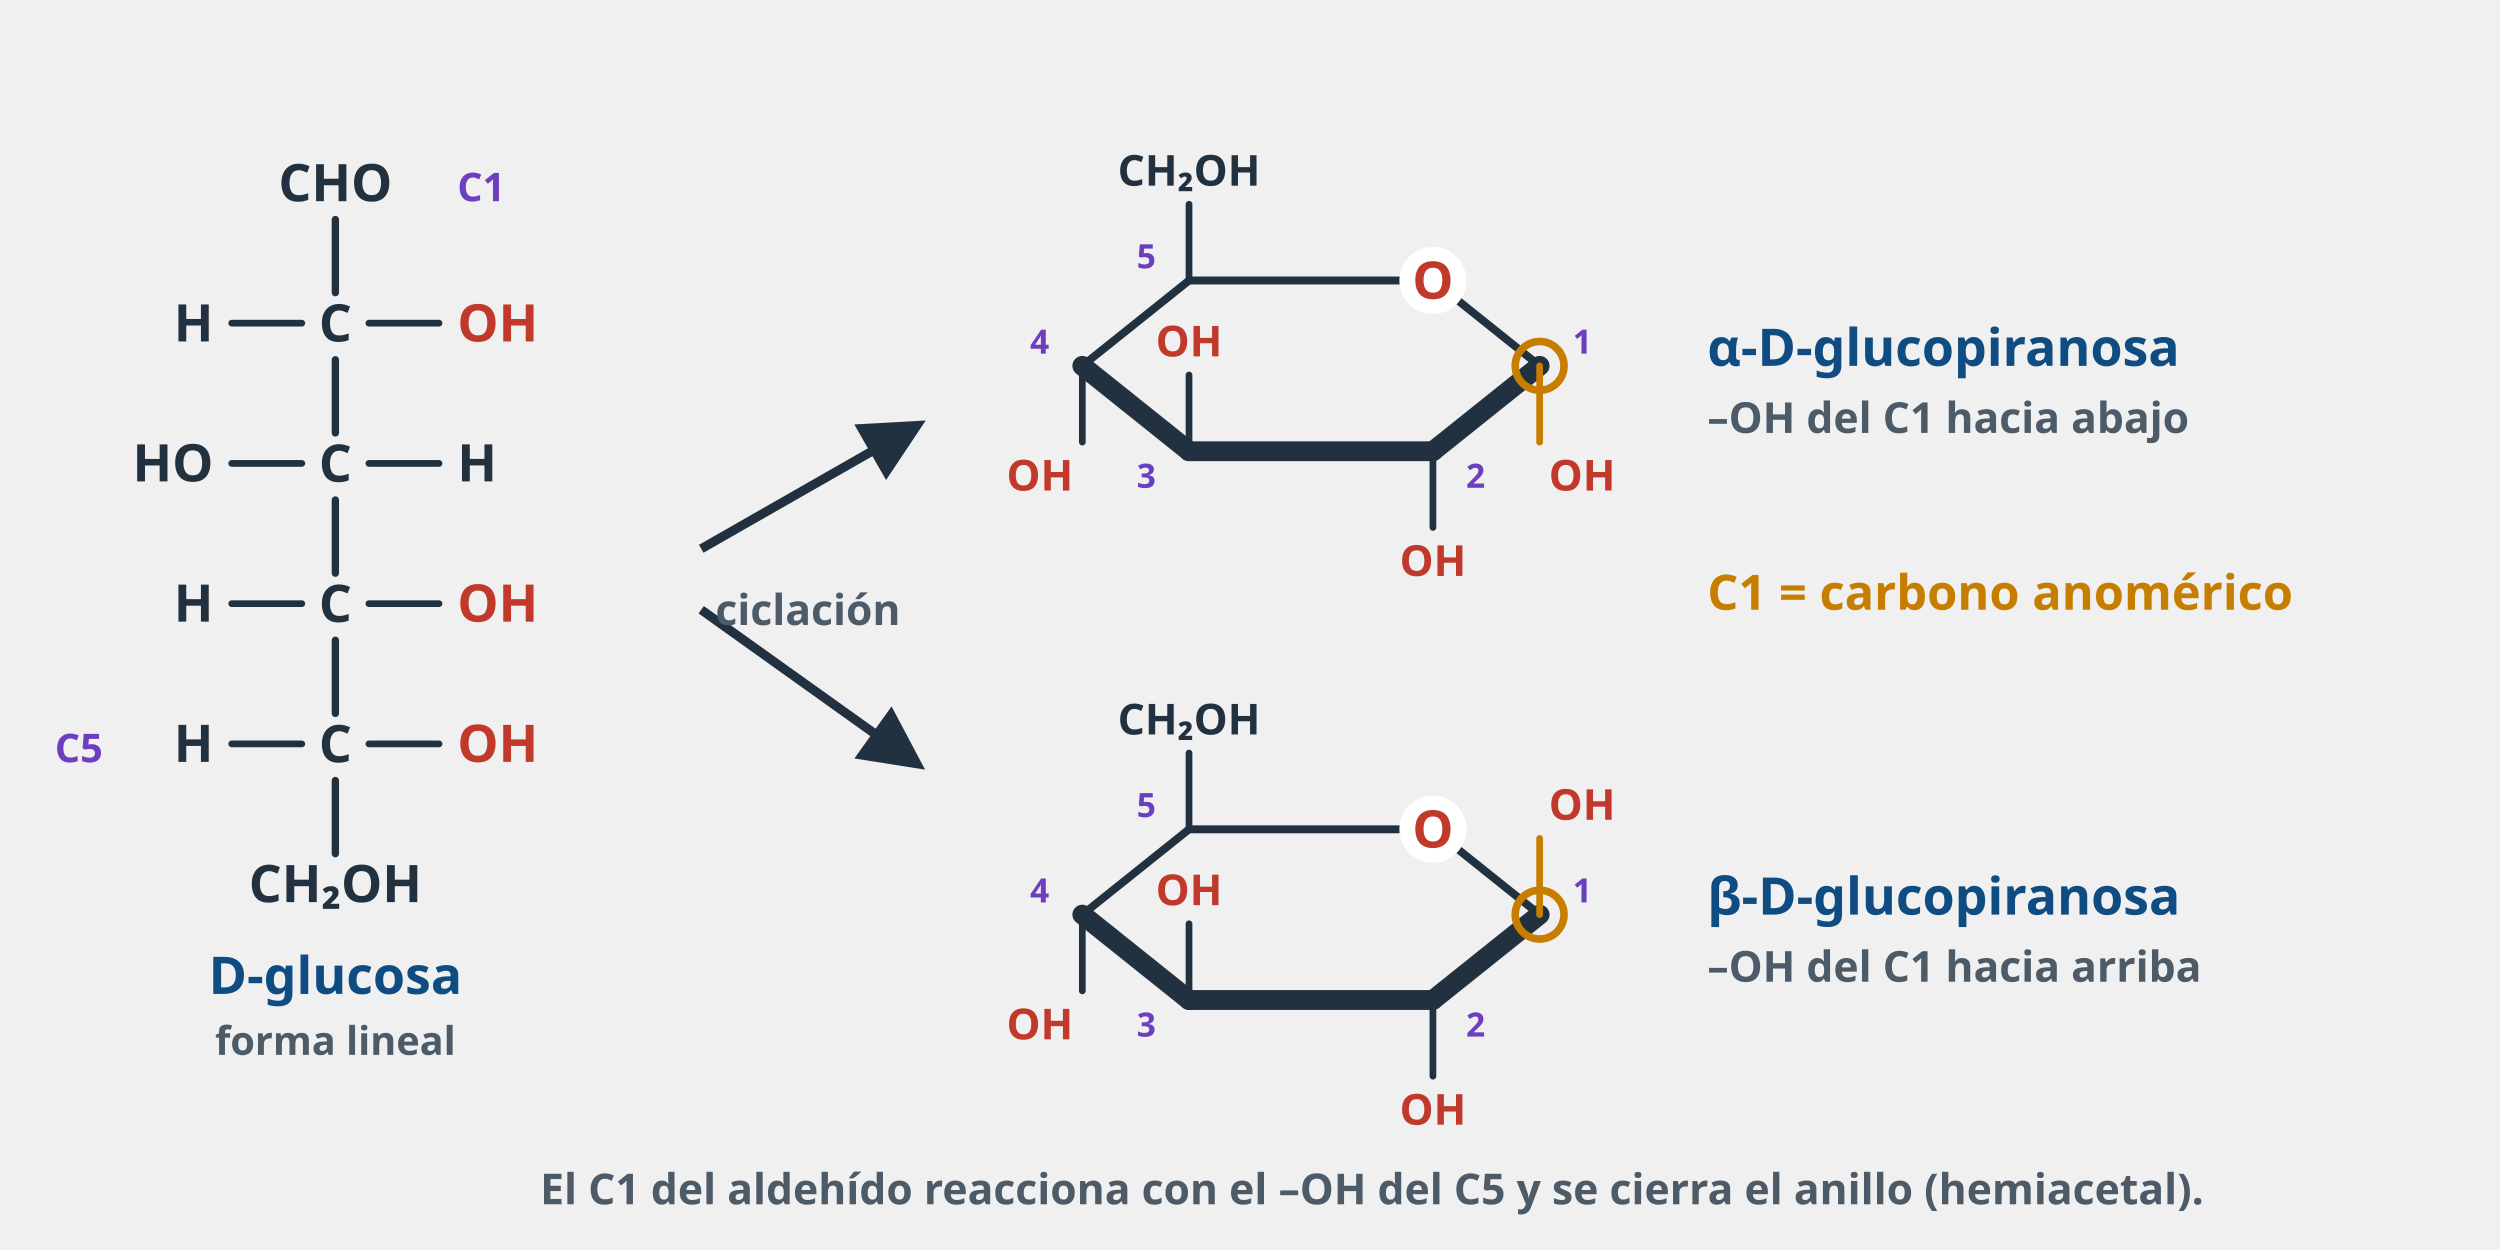
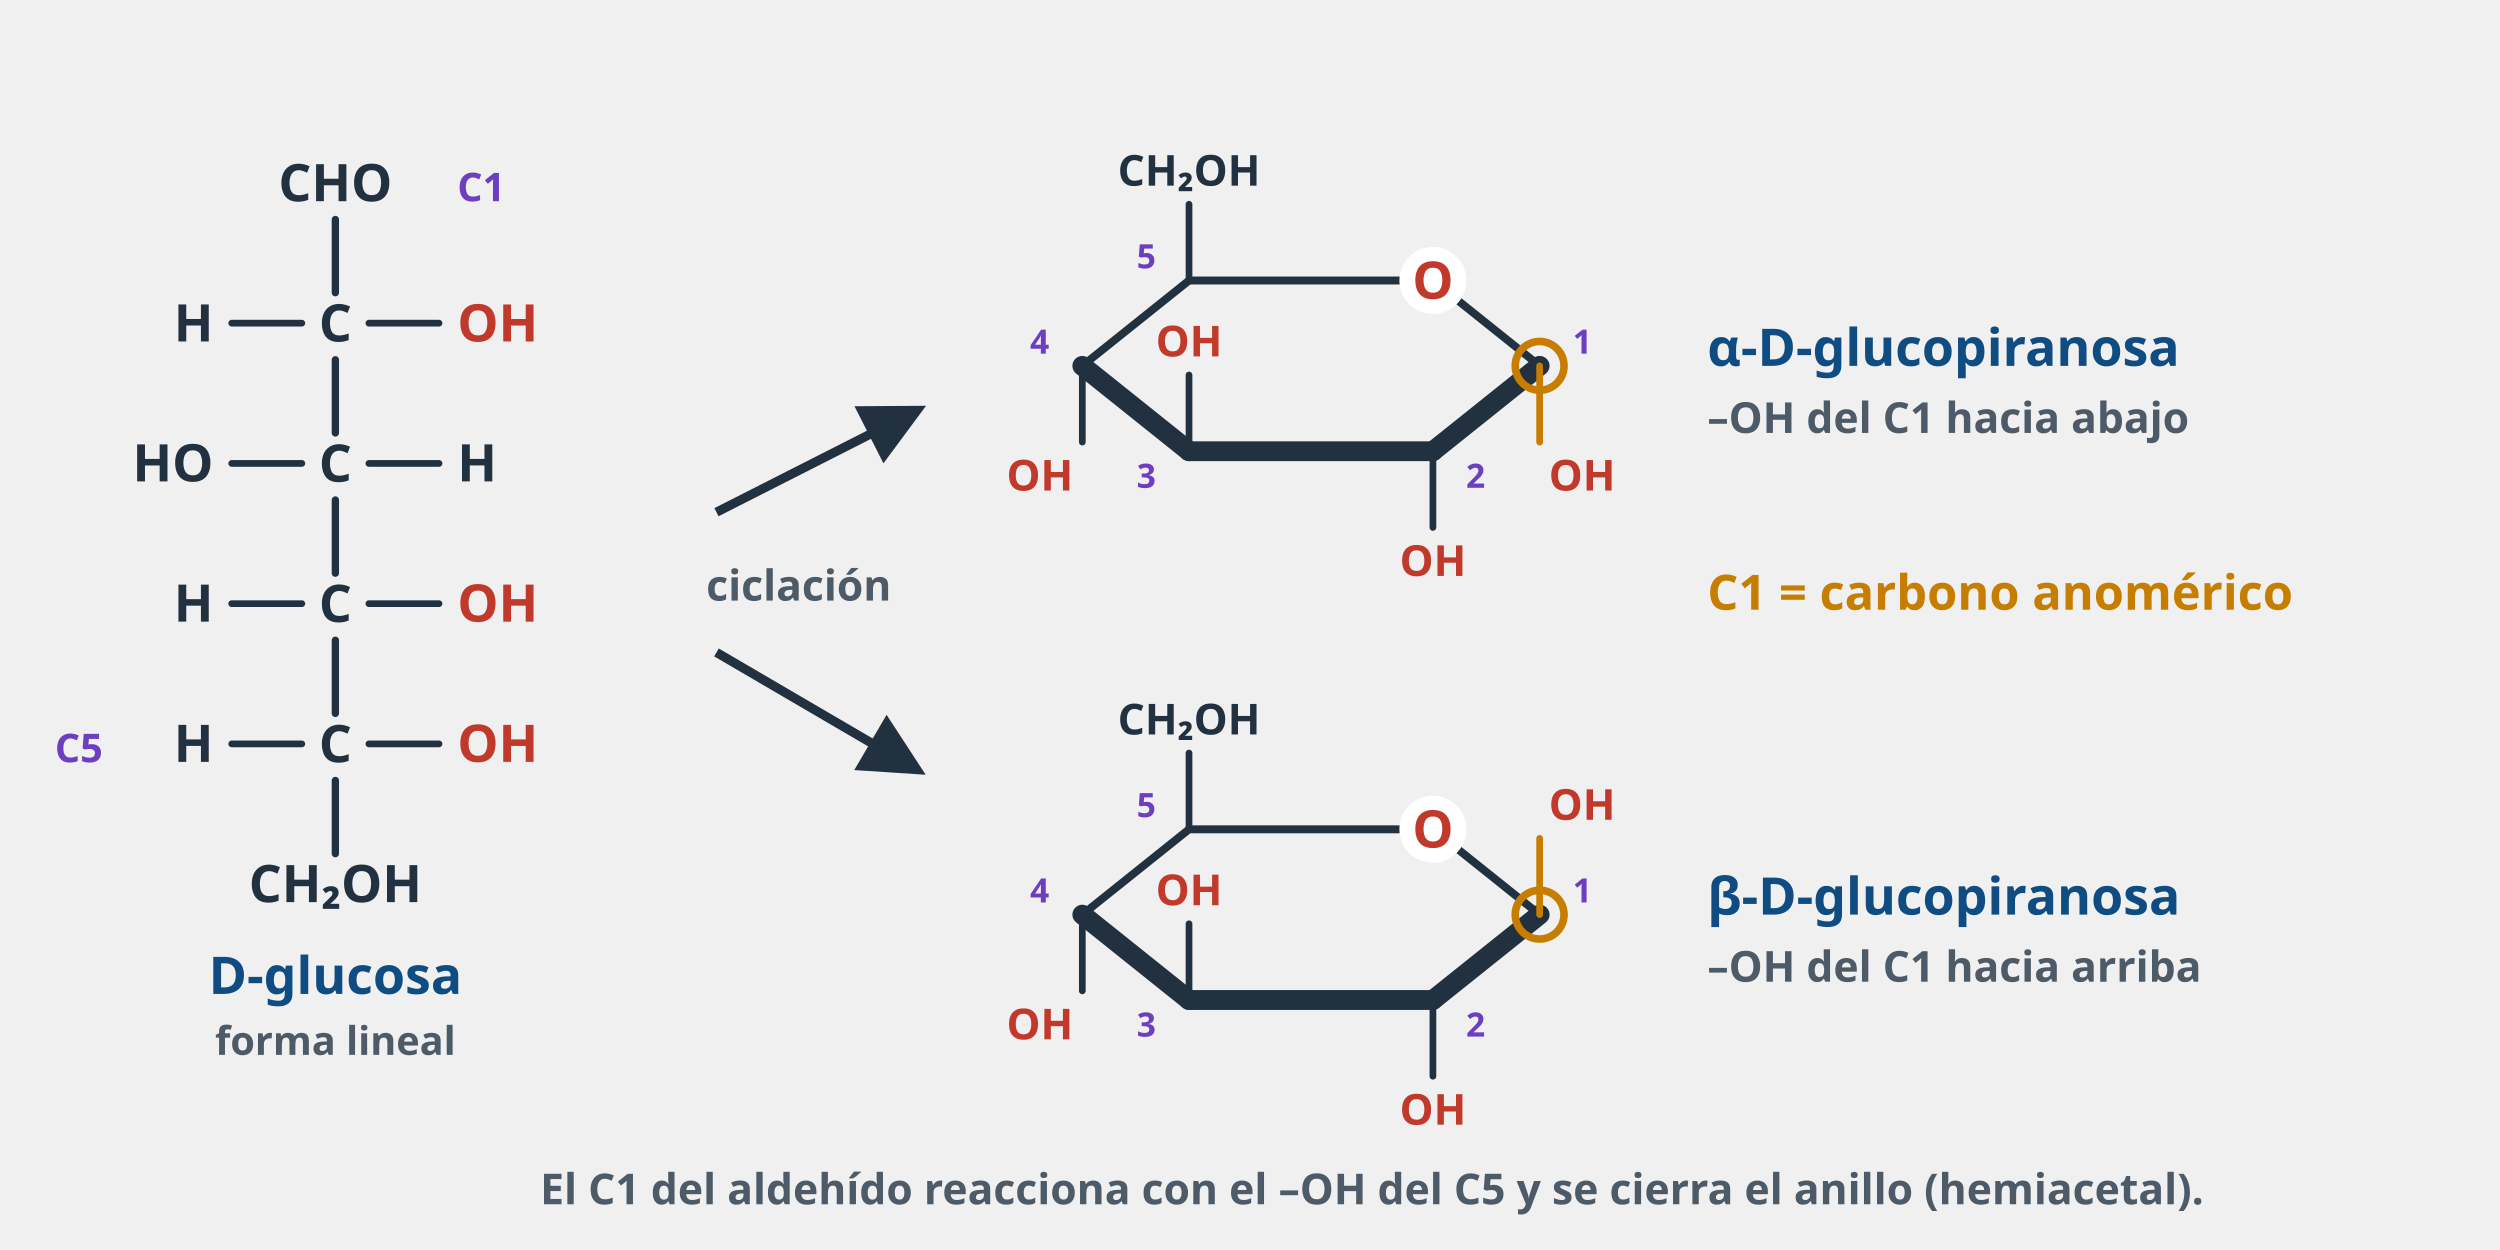
<svg xmlns="http://www.w3.org/2000/svg" viewBox="0 0 820 410" role="img" font-family="Nunito, 'Segoe UI', system-ui, sans-serif">
  <defs>
    <marker id="fl" viewBox="0 0 10 10" refX="8" refY="5" markerWidth="7" markerHeight="7" orient="auto-start-reverse">
      <path d="M0,0 L10,5 L0,10 z" fill="#2a7fc1" />
    </marker>
    <marker id="fk" viewBox="0 0 10 10" refX="8" refY="5" markerWidth="7" markerHeight="7" orient="auto-start-reverse">
      <path d="M0,0 L10,5 L0,10 z" fill="#22313f" />
    </marker>
    <radialGradient id="gO" cx="35%" cy="35%" r="70%">
      <stop offset="0" stop-color="#f08a7e" />
      <stop offset="1" stop-color="#c0392b" />
    </radialGradient>
    <radialGradient id="gH" cx="35%" cy="35%" r="70%">
      <stop offset="0" stop-color="#ffffff" />
      <stop offset="1" stop-color="#d5dde3" />
    </radialGradient>
  </defs>
  <text x="110.0" y="66.0" font-size="17" text-anchor="middle" font-weight="800" fill="#22313f">CHO</text>
  <line x1="110.0" y1="72.0" x2="110.0" y2="96.0" stroke="#22313f" stroke-width="2.4" stroke-linecap="round" />
  <text x="110.0" y="112.0" font-size="17" text-anchor="middle" font-weight="900" fill="#22313f">C</text>
  <line x1="99.0" y1="106.0" x2="76.0" y2="106.0" stroke="#22313f" stroke-width="2.2" stroke-linecap="round" />
  <line x1="121.0" y1="106.0" x2="144.0" y2="106.0" stroke="#22313f" stroke-width="2.2" stroke-linecap="round" />
  <text x="70.0" y="112.0" font-size="17" text-anchor="end" font-weight="800" fill="#22313f">H</text>
  <text x="150.0" y="112.0" font-size="17" text-anchor="start" font-weight="800" fill="#c0392b">OH</text>
  <line x1="110.0" y1="118.0" x2="110.0" y2="142.0" stroke="#22313f" stroke-width="2.4" stroke-linecap="round" />
  <text x="110.0" y="158.0" font-size="17" text-anchor="middle" font-weight="900" fill="#22313f">C</text>
  <line x1="99.0" y1="152.0" x2="76.0" y2="152.0" stroke="#22313f" stroke-width="2.2" stroke-linecap="round" />
  <line x1="121.0" y1="152.0" x2="144.0" y2="152.0" stroke="#22313f" stroke-width="2.2" stroke-linecap="round" />
  <text x="70.0" y="157.9" font-size="17" text-anchor="end" font-weight="800" fill="#22313f">HO</text>
  <text x="150.0" y="157.9" font-size="17" text-anchor="start" font-weight="800" fill="#22313f">H</text>
  <line x1="110.0" y1="164.0" x2="110.0" y2="188.0" stroke="#22313f" stroke-width="2.4" stroke-linecap="round" />
  <text x="110.0" y="204.0" font-size="17" text-anchor="middle" font-weight="900" fill="#22313f">C</text>
  <line x1="99.0" y1="198.0" x2="76.0" y2="198.0" stroke="#22313f" stroke-width="2.2" stroke-linecap="round" />
  <line x1="121.0" y1="198.0" x2="144.0" y2="198.0" stroke="#22313f" stroke-width="2.2" stroke-linecap="round" />
  <text x="70.0" y="203.9" font-size="17" text-anchor="end" font-weight="800" fill="#22313f">H</text>
  <text x="150.0" y="203.9" font-size="17" text-anchor="start" font-weight="800" fill="#c0392b">OH</text>
  <line x1="110.0" y1="210.0" x2="110.0" y2="234.0" stroke="#22313f" stroke-width="2.4" stroke-linecap="round" />
  <text x="110.0" y="250.0" font-size="17" text-anchor="middle" font-weight="900" fill="#22313f">C</text>
  <line x1="99.0" y1="244.0" x2="76.0" y2="244.0" stroke="#22313f" stroke-width="2.2" stroke-linecap="round" />
  <line x1="121.0" y1="244.0" x2="144.0" y2="244.0" stroke="#22313f" stroke-width="2.2" stroke-linecap="round" />
  <text x="70.0" y="249.9" font-size="17" text-anchor="end" font-weight="800" fill="#22313f">H</text>
  <text x="150.0" y="249.9" font-size="17" text-anchor="start" font-weight="800" fill="#c0392b">OH</text>
  <line x1="110.0" y1="256.0" x2="110.0" y2="280.0" stroke="#22313f" stroke-width="2.4" stroke-linecap="round" />
  <text x="110.0" y="295.9" font-size="17" text-anchor="middle" font-weight="800" fill="#22313f">CH₂OH</text>
  <text x="110.0" y="326.0" font-size="17" text-anchor="middle" font-weight="900" fill="#0f4c81">D-glucosa</text>
  <text x="110.0" y="346.0" font-size="13" text-anchor="middle" font-weight="700" fill="#4c5b67">forma lineal</text>
  <text x="150.0" y="66.0" font-size="13" text-anchor="start" font-weight="800" fill="#6d3fc0">C1</text>
  <text x="18.0" y="250.0" font-size="13" text-anchor="start" font-weight="800" fill="#6d3fc0">C5</text>
-   <line x1="230" y1="180" x2="300" y2="140" stroke="#22313f" stroke-width="3" marker-end="url(#fk)" />
-   <line x1="230" y1="200" x2="300" y2="250" stroke="#22313f" stroke-width="3" marker-end="url(#fk)" />
-   <text x="265.0" y="205.0" font-size="14" text-anchor="middle" font-weight="800" fill="#4c5b67">ciclación</text>
+   <line x1="235" y1="168" x2="300" y2="135" stroke="#22313f" stroke-width="3" marker-end="url(#fk)" />
+   <line x1="235" y1="214" x2="300" y2="252" stroke="#22313f" stroke-width="3" marker-end="url(#fk)" />
+   <text x="262.0" y="197.0" font-size="14" text-anchor="middle" font-weight="800" fill="#4c5b67">ciclación</text>
  <line x1="470.0" y1="92.0" x2="505.0" y2="120.0" stroke="#22313f" stroke-width="2.6" stroke-linecap="round" />
  <line x1="505.0" y1="120.0" x2="470.0" y2="148.0" stroke="#22313f" stroke-width="6.5" stroke-linecap="round" />
  <line x1="470.0" y1="148.0" x2="390.0" y2="148.0" stroke="#22313f" stroke-width="6.5" stroke-linecap="round" />
  <line x1="390.0" y1="148.0" x2="355.0" y2="120.0" stroke="#22313f" stroke-width="6.5" stroke-linecap="round" />
  <line x1="355.0" y1="120.0" x2="390.0" y2="92.0" stroke="#22313f" stroke-width="2.6" stroke-linecap="round" />
  <line x1="390.0" y1="92.0" x2="470.0" y2="92.0" stroke="#22313f" stroke-width="2.6" stroke-linecap="round" />
  <circle cx="470.0" cy="92.0" r="11.0" fill="#fff" />
  <text x="470.0" y="98.0" font-size="17.0" text-anchor="middle" font-weight="900" fill="#c0392b">O</text>
  <line x1="505.0" y1="120.0" x2="505.0" y2="145.0" stroke="#c77d00" stroke-width="2.2" stroke-linecap="round" />
  <text x="508.0" y="160.9" font-size="14.0" text-anchor="start" font-weight="800" fill="#c0392b">OH</text>
  <text x="519.0" y="116.0" font-size="11.0" text-anchor="middle" font-weight="800" fill="#6d3fc0">1</text>
  <line x1="470.0" y1="148.0" x2="470.0" y2="173.0" stroke="#22313f" stroke-width="2.2" stroke-linecap="round" />
  <text x="470.0" y="188.9" font-size="14.0" text-anchor="middle" font-weight="800" fill="#c0392b">OH</text>
  <text x="484.0" y="160.0" font-size="11.0" text-anchor="middle" font-weight="800" fill="#6d3fc0">2</text>
  <line x1="390.0" y1="148.0" x2="390.0" y2="123.0" stroke="#22313f" stroke-width="2.2" stroke-linecap="round" />
  <text x="390.0" y="116.9" font-size="14.0" text-anchor="middle" font-weight="800" fill="#c0392b">OH</text>
  <text x="376.0" y="160.0" font-size="11.0" text-anchor="middle" font-weight="800" fill="#6d3fc0">3</text>
  <line x1="355.0" y1="120.0" x2="355.0" y2="145.0" stroke="#22313f" stroke-width="2.2" stroke-linecap="round" />
  <text x="352.0" y="160.9" font-size="14.0" text-anchor="end" font-weight="800" fill="#c0392b">OH</text>
  <text x="341.0" y="116.0" font-size="11.0" text-anchor="middle" font-weight="800" fill="#6d3fc0">4</text>
  <line x1="390.0" y1="92.0" x2="390.0" y2="67.0" stroke="#22313f" stroke-width="2.2" stroke-linecap="round" />
  <text x="390.0" y="60.9" font-size="14.0" text-anchor="middle" font-weight="800" fill="#22313f">CH₂OH</text>
  <text x="376.0" y="88.0" font-size="11.0" text-anchor="middle" font-weight="800" fill="#6d3fc0">5</text>
  <circle cx="505.0" cy="120.0" r="8.0" fill="none" stroke="#c77d00" stroke-width="2.5" />
  <line x1="470.0" y1="272.0" x2="505.0" y2="300.0" stroke="#22313f" stroke-width="2.6" stroke-linecap="round" />
  <line x1="505.0" y1="300.0" x2="470.0" y2="328.0" stroke="#22313f" stroke-width="6.5" stroke-linecap="round" />
  <line x1="470.0" y1="328.0" x2="390.0" y2="328.0" stroke="#22313f" stroke-width="6.5" stroke-linecap="round" />
  <line x1="390.0" y1="328.0" x2="355.0" y2="300.0" stroke="#22313f" stroke-width="6.5" stroke-linecap="round" />
  <line x1="355.0" y1="300.0" x2="390.0" y2="272.0" stroke="#22313f" stroke-width="2.6" stroke-linecap="round" />
  <line x1="390.0" y1="272.0" x2="470.0" y2="272.0" stroke="#22313f" stroke-width="2.6" stroke-linecap="round" />
  <circle cx="470.0" cy="272.0" r="11.0" fill="#fff" />
  <text x="470.0" y="278.0" font-size="17.0" text-anchor="middle" font-weight="900" fill="#c0392b">O</text>
  <line x1="505.0" y1="300.0" x2="505.0" y2="275.0" stroke="#c77d00" stroke-width="2.2" stroke-linecap="round" />
  <text x="508.0" y="268.9" font-size="14.0" text-anchor="start" font-weight="800" fill="#c0392b">OH</text>
  <text x="519.0" y="296.0" font-size="11.0" text-anchor="middle" font-weight="800" fill="#6d3fc0">1</text>
  <line x1="470.0" y1="328.0" x2="470.0" y2="353.0" stroke="#22313f" stroke-width="2.2" stroke-linecap="round" />
  <text x="470.0" y="368.9" font-size="14.0" text-anchor="middle" font-weight="800" fill="#c0392b">OH</text>
  <text x="484.0" y="340.0" font-size="11.0" text-anchor="middle" font-weight="800" fill="#6d3fc0">2</text>
  <line x1="390.0" y1="328.0" x2="390.0" y2="303.0" stroke="#22313f" stroke-width="2.2" stroke-linecap="round" />
  <text x="390.0" y="296.9" font-size="14.0" text-anchor="middle" font-weight="800" fill="#c0392b">OH</text>
  <text x="376.0" y="340.0" font-size="11.0" text-anchor="middle" font-weight="800" fill="#6d3fc0">3</text>
  <line x1="355.0" y1="300.0" x2="355.0" y2="325.0" stroke="#22313f" stroke-width="2.2" stroke-linecap="round" />
  <text x="352.0" y="340.9" font-size="14.0" text-anchor="end" font-weight="800" fill="#c0392b">OH</text>
  <text x="341.0" y="296.0" font-size="11.0" text-anchor="middle" font-weight="800" fill="#6d3fc0">4</text>
  <line x1="390.0" y1="272.0" x2="390.0" y2="247.0" stroke="#22313f" stroke-width="2.2" stroke-linecap="round" />
  <text x="390.0" y="240.9" font-size="14.0" text-anchor="middle" font-weight="800" fill="#22313f">CH₂OH</text>
  <text x="376.0" y="268.0" font-size="11.0" text-anchor="middle" font-weight="800" fill="#6d3fc0">5</text>
  <circle cx="505.0" cy="300.0" r="8.0" fill="none" stroke="#c77d00" stroke-width="2.5" />
  <text x="560.0" y="120.0" font-size="17" text-anchor="start" font-weight="900" fill="#0f4c81">α-D-glucopiranosa</text>
  <text x="560.0" y="142.0" font-size="14" text-anchor="start" font-weight="700" fill="#4c5b67">–OH del C1 hacia abajo</text>
  <text x="560.0" y="300.0" font-size="17" text-anchor="start" font-weight="900" fill="#0f4c81">β-D-glucopiranosa</text>
  <text x="560.0" y="322.0" font-size="14" text-anchor="start" font-weight="700" fill="#4c5b67">–OH del C1 hacia arriba</text>
  <text x="560.0" y="200.0" font-size="16" text-anchor="start" font-weight="900" fill="#c77d00">C1 = carbono anomérico</text>
  <text x="450.0" y="395.0" font-size="14" text-anchor="middle" font-weight="700" fill="#4c5b67">El C1 del aldehído reacciona con el –OH del C5 y se cierra el anillo (hemiacetal).</text>
</svg>
